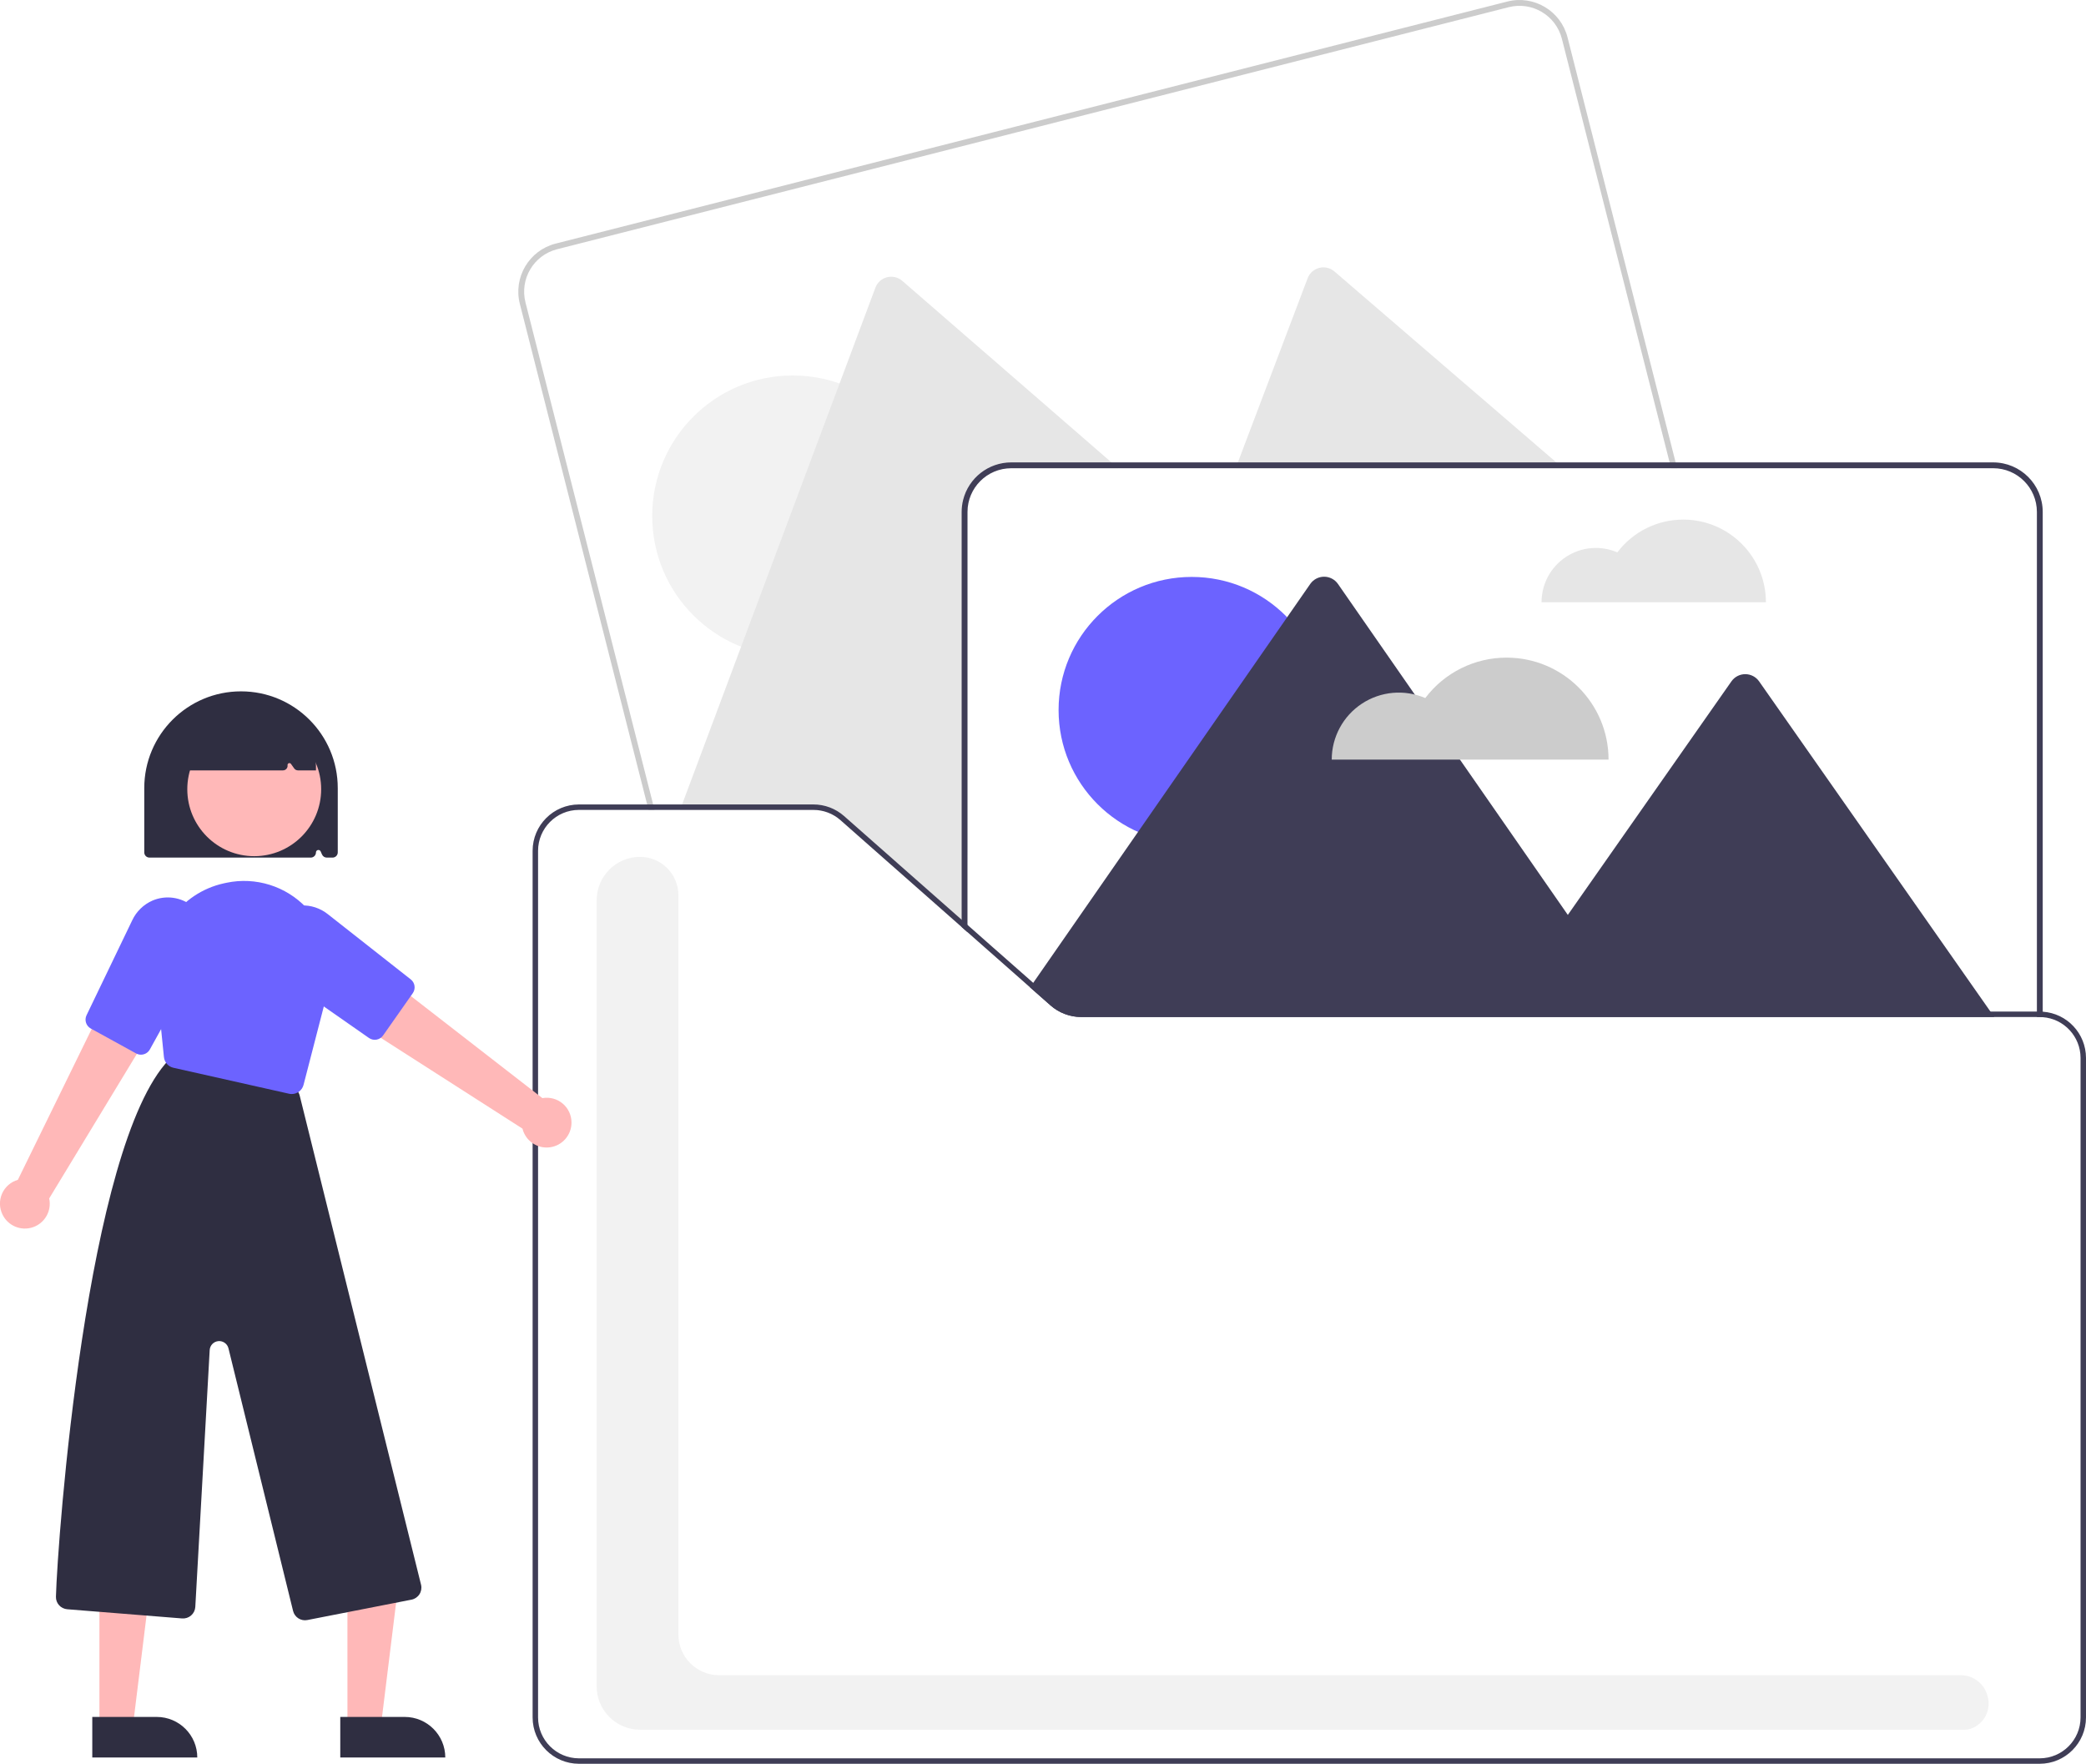
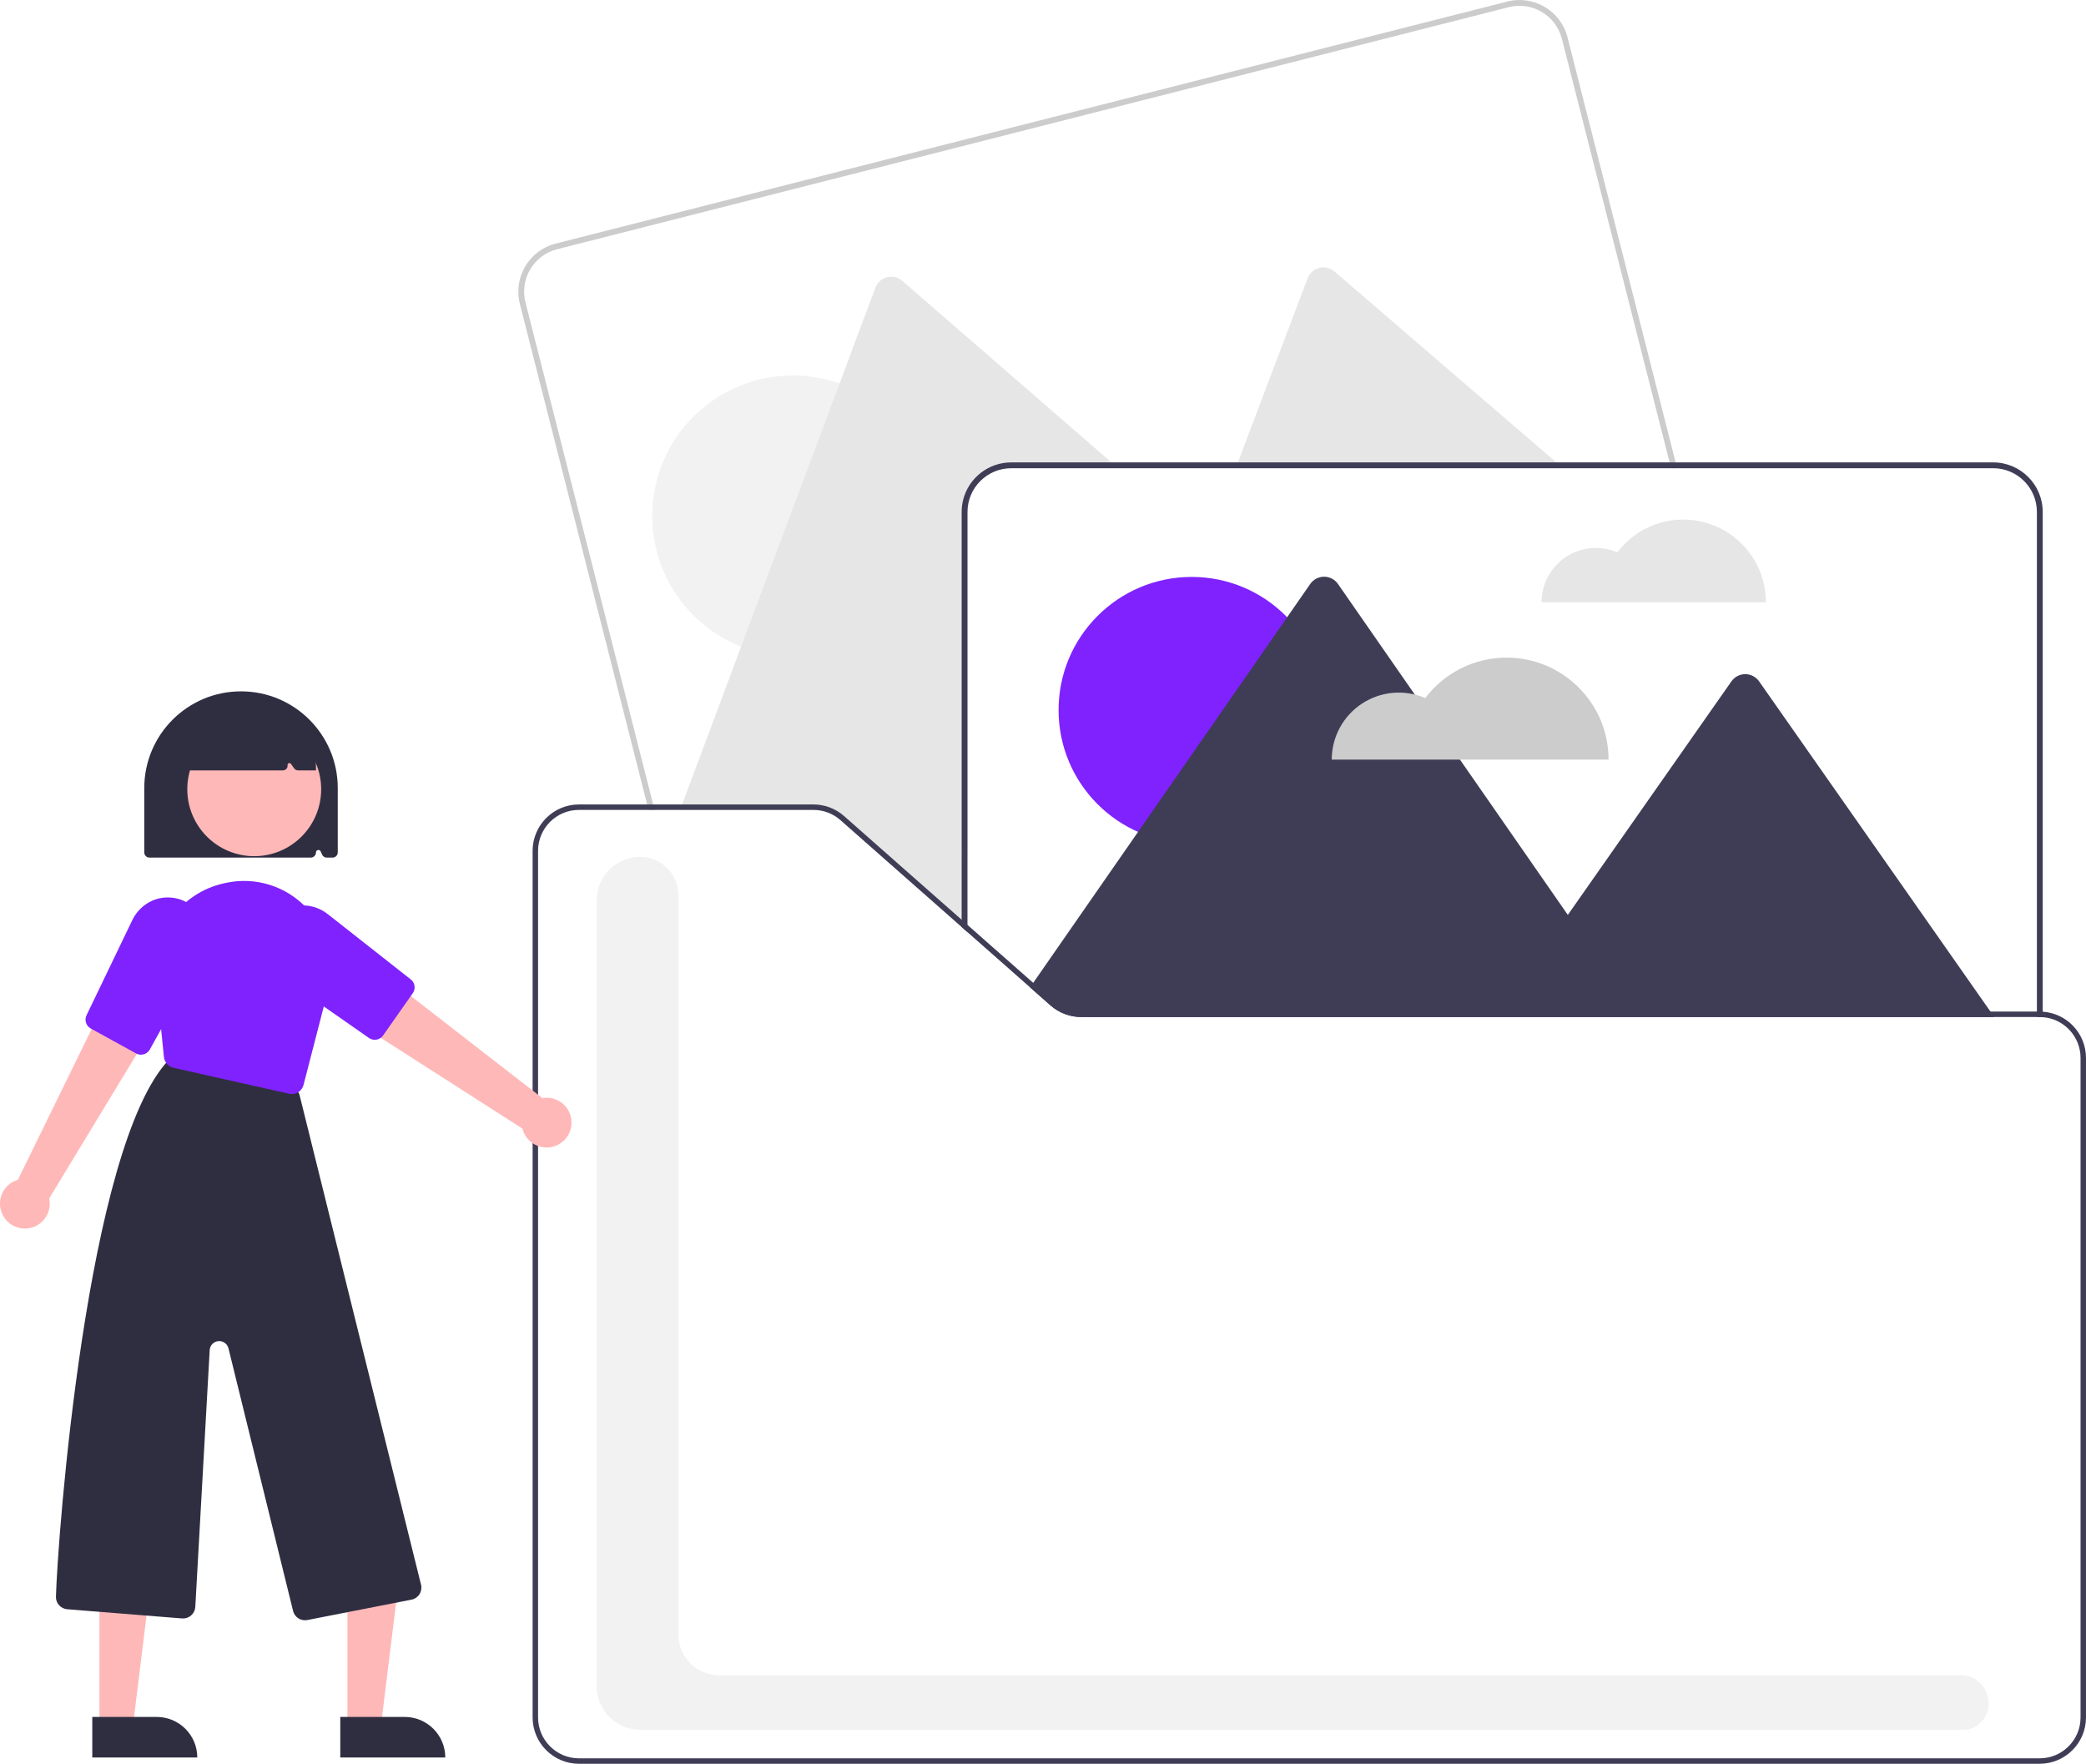
<svg xmlns="http://www.w3.org/2000/svg" width="765.437" height="647.173" viewBox="0 0 765.437 647.173" role="img" artist="Katerina Limpitsouni" source="https://undraw.co/">
  <path d="M832.139,296.076l-13.04-51.28-18.34-72.1-1.04-4.07v-.01l-7.25-28.51a18.192,18.192,0,0,0-22.09-13.13l-48.18,12.25-301.04,76.57a18.192,18.192,0,0,0-13.13,22.09l10.39,40.86,26.4,103.79,9.93,39.05.51,2h2.2l-.51-2-9.49-37.34v-.01l-27.54-108.26-9.82-38.61a16.061,16.061,0,0,1,11.59-19.5l300.41-76.41,48.8-12.41a16.061,16.061,0,0,1,19.5,11.59l7.7,30.26,1.04,4.11,17.82,70.07,12.97,51,.54,2.14h2.22Z" transform="translate(-217.2814 -126.4135)" fill="#ccc" />
  <circle cx="290.88" cy="189.329" r="51.557" fill="#f2f2f2" />
  <path d="M625.119,296.076l2.47,2.14H588.328a16.058,16.058,0,0,0-16.04,16.04V436.616l-.57,28.97-25.09-22.44-2.35.6-18.6-16.41a14.965,14.965,0,0,0-9.92-3.75H466.819l.75-2,9.78-26.13,55.45-148.25,5.7-15.23a6.195,6.195,0,0,1,9.86-2.51l37.31,32.37,21.96,19.06Z" transform="translate(-217.2814 -126.4135)" fill="#e6e6e6" />
  <path d="M788.359,296.076l2.48,2.14H670.699l.81-2.14,25.59-67.55a6.194,6.194,0,0,1,9.84-2.51l50.87,43.78,2.93,2.51Z" transform="translate(-217.2814 -126.4135)" fill="#e6e6e6" />
  <path d="M834.93,317.066A30.281,30.281,0,0,0,810.75,329.089,19.938,19.938,0,0,0,782.932,347.398h82.331A30.332,30.332,0,0,0,834.93,317.066Z" transform="translate(-217.2814 -126.4135)" fill="#e6e6e6" />
  <path d="M948.659,296.076H588.328a18.221,18.221,0,0,0-17.64,13.78v.01a18.134,18.134,0,0,0-.54,4.39v152.3l1.17,1.03.97.86v-154.19a16.058,16.058,0,0,1,16.04-16.04H948.659a16.051,16.051,0,0,1,16.04,16.04v185.33h1.02a10.386,10.386,0,0,1,1.12.05v-185.38A18.207,18.207,0,0,0,948.659,296.076Z" transform="translate(-217.2814 -126.4135)" fill="#3f3d56" />
-   <circle cx="437.284" cy="260.535" r="48.847" fill="#6c63ff" />
+   <circle cx="437.284" cy="260.535" r="48.847" fill="#7f22fe" />
  <path d="M949.058,499.586H614.029a17.148,17.148,0,0,1-11.25-4.25l-7.52-6.63,1.15-1.66,2.08-3,90.3-130.01,9.27-13.35a6.197,6.197,0,0,1,10.18,0l28.18,40.57v.01l16.58,23.87,39.58,56.98,60.03-85.69a6.197,6.197,0,0,1,10.16,0l38.51,54.96,2.21,3.16,44.17,63.04Z" transform="translate(-217.2814 -126.4135)" fill="#3f3d56" />
  <path d="M770.101,367.714a37.359,37.359,0,0,0-29.833,14.834,24.598,24.598,0,0,0-34.322,22.589h101.577A37.423,37.423,0,0,0,770.101,367.714Z" transform="translate(-217.2814 -126.4135)" fill="#ccc" />
  <path d="M595.189,485.966l-12.44-10.96-.03-.02-.04-.03-.03-.03c-.39-.28-.78-.57-1.16-.87-.1-.07-.19-.14-.28-.21-.05-.04-.09-.07-.14-.11-.02-.01-.03-.03-.05-.04-.28-.22-.57-.45-.85-.68-.14-.1-.27-.21-.41-.32-.38-.31-.76-.63-1.14-.95-.4-.34-.8-.68-1.2-1.03-.01-.01-.03-.02-.04-.03-.08-.07-.15-.14-.23-.2-.38-.34-.76-.68-1.14-1.04-.32-.29-.64-.59-.95-.88-.29-.27-.58-.54-.86-.83l-.06-.06c-.21-.2-.42-.41-.64-.63-.21-.2-.41-.41-.61-.62-.21-.2-.41-.41-.6-.62l-.16-.16-.05-.05-1.93-1.71v2.67l1.17,1.03.97.86,20.55,18.12,1.93,1.71.49.43.46-.67.69-.99Zm298.66,11.62c.03.66.08,1.33.13,2h70.72v-2Zm-298.66-11.62-12.44-10.96-.03-.02-.04-.03-.03-.03c-.39-.28-.78-.57-1.16-.87-.1-.07-.19-.14-.28-.21-.05-.04-.09-.07-.14-.11-.02-.01-.03-.03-.05-.04-.28-.22-.57-.45-.85-.68-.14-.1-.27-.21-.41-.32-.38-.31-.76-.63-1.14-.95-.4-.34-.8-.68-1.2-1.03-.01-.01-.03-.02-.04-.03-.08-.07-.15-.14-.23-.2-.38-.34-.76-.68-1.14-1.04-.32-.29-.64-.59-.95-.88-.29-.27-.58-.54-.86-.83l-.06-.06c-.21-.2-.42-.41-.64-.63-.21-.2-.41-.41-.61-.62-.21-.2-.41-.41-.6-.62l-.16-.16-.05-.05-1.93-1.71v2.67l1.17,1.03.97.86,20.55,18.12,1.93,1.71.49.43.46-.67.69-.99Zm352.47,11.62H893.849c.03.66.08,1.33.13,2h55.08Zm-352.47-11.62-12.44-10.96-.03-.02-.04-.03-.03-.03c-.39-.28-.78-.57-1.16-.87-.1-.07-.19-.14-.28-.21-.05-.04-.09-.07-.14-.11-.02-.01-.03-.03-.05-.04-.28-.22-.57-.45-.85-.68-.14-.1-.27-.21-.41-.32-.38-.31-.76-.63-1.14-.95-.4-.34-.8-.68-1.2-1.03-.01-.01-.03-.02-.04-.03-.08-.07-.15-.14-.23-.2-.38-.34-.76-.68-1.14-1.04-.32-.29-.64-.59-.95-.88-.29-.27-.58-.54-.86-.83l-.06-.06c-.21-.2-.42-.41-.64-.63-.21-.2-.41-.41-.61-.62-.21-.2-.41-.41-.6-.62l-.16-.16-.05-.05-1.93-1.71v2.67l1.17,1.03.97.86,20.55,18.12,1.93,1.71.49.43.46-.67.69-.99Zm-48.56-42.82-19.63-17.31a16.974,16.974,0,0,0-11.24-4.25H456.949l.51,2h58.3a14.965,14.965,0,0,1,9.92,3.75l18.6,16.41,25.87,22.81v-2.67Zm420.21,54.48c-.37-.03-.74-.04-1.12-.04H614.029a14.945,14.945,0,0,1-9.31-3.24c-.21-.16-.41-.33-.61-.51l-6.98-6.16-.72-.63-1.22-1.08-12.44-10.96-.03-.02-.04-.03-.03-.03-8.31-7.34-2.05-1.81-.16-.13-.05-.05-1.93-1.71-23.52-20.74-19.63-17.31a16.974,16.974,0,0,0-11.24-4.25h-86.04a17.024,17.024,0,0,0-17,17v318a17.024,17.024,0,0,0,17,17h536a17.024,17.024,0,0,0,17-17v-242A17.028,17.028,0,0,0,966.839,497.626Zm13.88,258.96a15.018,15.018,0,0,1-15,15h-536a15.018,15.018,0,0,1-15-15v-318a15.018,15.018,0,0,1,15-15h86.04a14.965,14.965,0,0,1,9.92,3.75l18.6,16.41,25.87,22.81,1.17,1.03.97.86,20.55,18.12,1.93,1.71.49.43,7.52,6.63a17.148,17.148,0,0,0,11.25,4.25H965.719a10.386,10.386,0,0,1,1.12.05,15.012,15.012,0,0,1,13.88,14.95Zm-385.53-270.62-12.44-10.96-.03-.02-.04-.03-.03-.03c-.39-.28-.78-.57-1.16-.87-.1-.07-.19-.14-.28-.21-.05-.04-.09-.07-.14-.11-.02-.01-.03-.03-.05-.04-.28-.22-.57-.45-.85-.68-.14-.1-.27-.21-.41-.32-.38-.31-.76-.63-1.14-.95-.4-.34-.8-.68-1.2-1.03-.01-.01-.03-.02-.04-.03-.08-.07-.15-.14-.23-.2-.38-.34-.76-.68-1.14-1.04-.32-.29-.64-.59-.95-.88-.29-.27-.58-.54-.86-.83l-.06-.06c-.21-.2-.42-.41-.64-.63-.21-.2-.41-.41-.61-.62-.21-.2-.41-.41-.6-.62l-.16-.16-.05-.05-1.93-1.71v2.67l1.17,1.03.97.86,20.55,18.12,1.93,1.71.49.43.46-.67.69-.99Zm298.66,11.62c.03.66.08,1.33.13,2h70.72v-2Zm-298.66-11.62-12.44-10.96-.03-.02-.04-.03-.03-.03c-.39-.28-.78-.57-1.16-.87-.1-.07-.19-.14-.28-.21-.05-.04-.09-.07-.14-.11-.02-.01-.03-.03-.05-.04-.28-.22-.57-.45-.85-.68-.14-.1-.27-.21-.41-.32-.38-.31-.76-.63-1.14-.95-.4-.34-.8-.68-1.2-1.03-.01-.01-.03-.02-.04-.03-.08-.07-.15-.14-.23-.2-.38-.34-.76-.68-1.14-1.04-.32-.29-.64-.59-.95-.88-.29-.27-.58-.54-.86-.83l-.06-.06c-.21-.2-.42-.41-.64-.63-.21-.2-.41-.41-.61-.62-.21-.2-.41-.41-.6-.62l-.16-.16-.05-.05-1.93-1.71v2.67l1.17,1.03.97.86,20.55,18.12,1.93,1.71.49.43.46-.67.69-.99Zm0,0-12.44-10.96-.03-.02-.04-.03-.03-.03c-.39-.28-.78-.57-1.16-.87-.1-.07-.19-.14-.28-.21-.05-.04-.09-.07-.14-.11-.02-.01-.03-.03-.05-.04-.28-.22-.57-.45-.85-.68-.14-.1-.27-.21-.41-.32-.38-.31-.76-.63-1.14-.95-.4-.34-.8-.68-1.2-1.03-.01-.01-.03-.02-.04-.03-.08-.07-.15-.14-.23-.2-.38-.34-.76-.68-1.14-1.04-.32-.29-.64-.59-.95-.88-.29-.27-.58-.54-.86-.83l-.06-.06c-.21-.2-.42-.41-.64-.63-.21-.2-.41-.41-.61-.62-.21-.2-.41-.41-.6-.62l-.16-.16-.05-.05-1.93-1.71v2.67l1.17,1.03.97.86,20.55,18.12,1.93,1.71.49.43.46-.67.69-.99Zm352.47,11.62H893.849c.03.66.08,1.33.13,2h55.08Z" transform="translate(-217.2814 -126.4135)" fill="#3f3d56" />
  <path d="M270.219,439.186V415.586a35.5,35.5,0,0,1,71,0v23.6a1.903,1.903,0,0,1-1.9,1.9h-2.134a1.902,1.902,0,0,1-1.737-1.129l-.506-1.138a.901.901,0,0,0-1.723.366,1.903,1.903,0,0,1-1.9,1.9H272.119A1.903,1.903,0,0,1,270.219,439.186Z" transform="translate(-217.2814 -126.4135)" fill="#2f2e41" />
  <polygon points="127.488 633.487 139.748 633.487 145.58 586.199 127.486 586.2 127.488 633.487" fill="#ffb8b8" />
  <path d="M342.142,756.397H380.673a0,0,0,0,1,0,0v14.887a0,0,0,0,1,0,0H357.029a14.887,14.887,0,0,1-14.887-14.887v0A0,0,0,0,1,342.142,756.397Z" transform="translate(505.5687 1401.251) rotate(179.9974)" fill="#2f2e41" />
  <polygon points="36.488 633.487 48.748 633.487 54.58 586.199 36.486 586.2 36.488 633.487" fill="#ffb8b8" />
  <path d="M251.142,756.397H289.673a0,0,0,0,1,0,0v14.887a0,0,0,0,1,0,0H266.029a14.887,14.887,0,0,1-14.887-14.887v0a0,0,0,0,1,0,0Z" transform="translate(323.5687 1401.256) rotate(179.9974)" fill="#2f2e41" />
  <path d="M324.822,717.503l-23.705-96.351a3.5,3.5,0,0,0-6.893.642l-5.277,94.23a4.5,4.5,0,0,1-4.852,4.232l-42.148-3.371a4.497,4.497,0,0,1-4.14-4.601c.555-20.732,11.167-165.373,41.435-196.99a4.483,4.483,0,0,1,4.174-1.241l40.42,11.001a4.512,4.512,0,0,1,3.428,3.396l44.535,179.51a4.5,4.5,0,0,1-3.526,5.407l-38.218,7.477a4.493,4.493,0,0,1-5.234-3.341Z" transform="translate(-217.2814 -126.4135)" fill="#2f2e41" />
  <circle cx="93.288" cy="289.59" r="24.561" fill="#ffb8b8" />
-   <path d="M323.329,527.726l-42.406-9.52a4.494,4.494,0,0,1-3.492-3.939l-2.949-29.226a32.012,32.012,0,0,1,24.89-34.502q.51-.113,1.02-.219h0a31.463,31.463,0,0,1,29.344,9.199,32.003,32.003,0,0,1,7.892,30.263l-8.957,34.678a4.478,4.478,0,0,1-4.34,3.377A4.594,4.594,0,0,1,323.329,527.726Z" transform="translate(-217.2814 -126.4135)" fill="#6c63ff" />
+   <path d="M323.329,527.726l-42.406-9.52a4.494,4.494,0,0,1-3.492-3.939l-2.949-29.226a32.012,32.012,0,0,1,24.89-34.502q.51-.113,1.02-.219h0a31.463,31.463,0,0,1,29.344,9.199,32.003,32.003,0,0,1,7.892,30.263l-8.957,34.678a4.478,4.478,0,0,1-4.34,3.377A4.594,4.594,0,0,1,323.329,527.726Z" transform="translate(-217.2814 -126.4135)" fill="#7f22fe" />
  <path d="M218.192,572.04a9.078,9.078,0,0,1,5.649-12.722l30.693-62.726,15.833,11.791-35.034,57.763a9.127,9.127,0,0,1-17.142,5.894Z" transform="translate(-217.2814 -126.4135)" fill="#ffb8b8" />
  <path d="M426.985,538.28a9.078,9.078,0,0,0-10.673-8.936l-55.172-42.809-9.026,17.557,56.885,36.442a9.127,9.127,0,0,0,17.986-2.254Z" transform="translate(-217.2814 -126.4135)" fill="#ffb8b8" />
-   <path d="M269.005,513.401a3.705,3.705,0,0,1-1.785-.459L250.599,503.806a3.723,3.723,0,0,1-1.562-4.877l16.742-34.791a14.74,14.74,0,0,1,7.487-7.299,14.337,14.337,0,0,1,14.519,1.991,13.673,13.673,0,0,1,3.747,4.545,14.28,14.28,0,0,1-.163,13.598l-19.099,34.509A3.73,3.73,0,0,1,269.005,513.401Z" transform="translate(-217.2814 -126.4135)" fill="#6c63ff" />
-   <path d="M352.667,507.272l-32.341-22.577a14.28,14.28,0,0,1-6.132-12.138,13.673,13.673,0,0,1,1.364-5.73,14.337,14.337,0,0,1,12.159-8.179,14.74,14.74,0,0,1,9.936,3.257L368.002,485.773a3.723,3.723,0,0,1,.745,5.066l-10.902,15.52a3.727,3.727,0,0,1-5.178.913Z" transform="translate(-217.2814 -126.4135)" fill="#6c63ff" />
+   <path d="M269.005,513.401a3.705,3.705,0,0,1-1.785-.459L250.599,503.806a3.723,3.723,0,0,1-1.562-4.877l16.742-34.791a14.74,14.74,0,0,1,7.487-7.299,14.337,14.337,0,0,1,14.519,1.991,13.673,13.673,0,0,1,3.747,4.545,14.28,14.28,0,0,1-.163,13.598l-19.099,34.509A3.73,3.73,0,0,1,269.005,513.401Z" transform="translate(-217.2814 -126.4135)" fill="#7f22fe" />
+   <path d="M352.667,507.272l-32.341-22.577a14.28,14.28,0,0,1-6.132-12.138,13.673,13.673,0,0,1,1.364-5.73,14.337,14.337,0,0,1,12.159-8.179,14.74,14.74,0,0,1,9.936,3.257L368.002,485.773a3.723,3.723,0,0,1,.745,5.066l-10.902,15.52a3.727,3.727,0,0,1-5.178.913Z" transform="translate(-217.2814 -126.4135)" fill="#7f22fe" />
  <path d="M282.219,407.586a25.5,25.5,0,0,1,51,0v1.5h-6.602a1.693,1.693,0,0,1-1.375-.707l-1.199-1.678a.689.689,0,0,0-1.245.485,1.689,1.689,0,0,1-1.677,1.899H282.219Z" transform="translate(-217.2814 -126.4135)" fill="#2f2e41" />
  <path d="M938.299,761.086H452.138A15.938,15.938,0,0,1,436.219,745.167V456.736a15.938,15.938,0,0,1,15.919-15.919A14.096,14.096,0,0,1,466.219,454.897v271.27a14.936,14.936,0,0,0,14.919,14.919H936.657a10.125,10.125,0,0,1,9.915,7.587,9.72,9.72,0,0,1-4.307,11.185A7.595,7.595,0,0,1,938.299,761.086Z" transform="translate(-217.2814 -126.4135)" fill="#f2f2f2" />
</svg>
